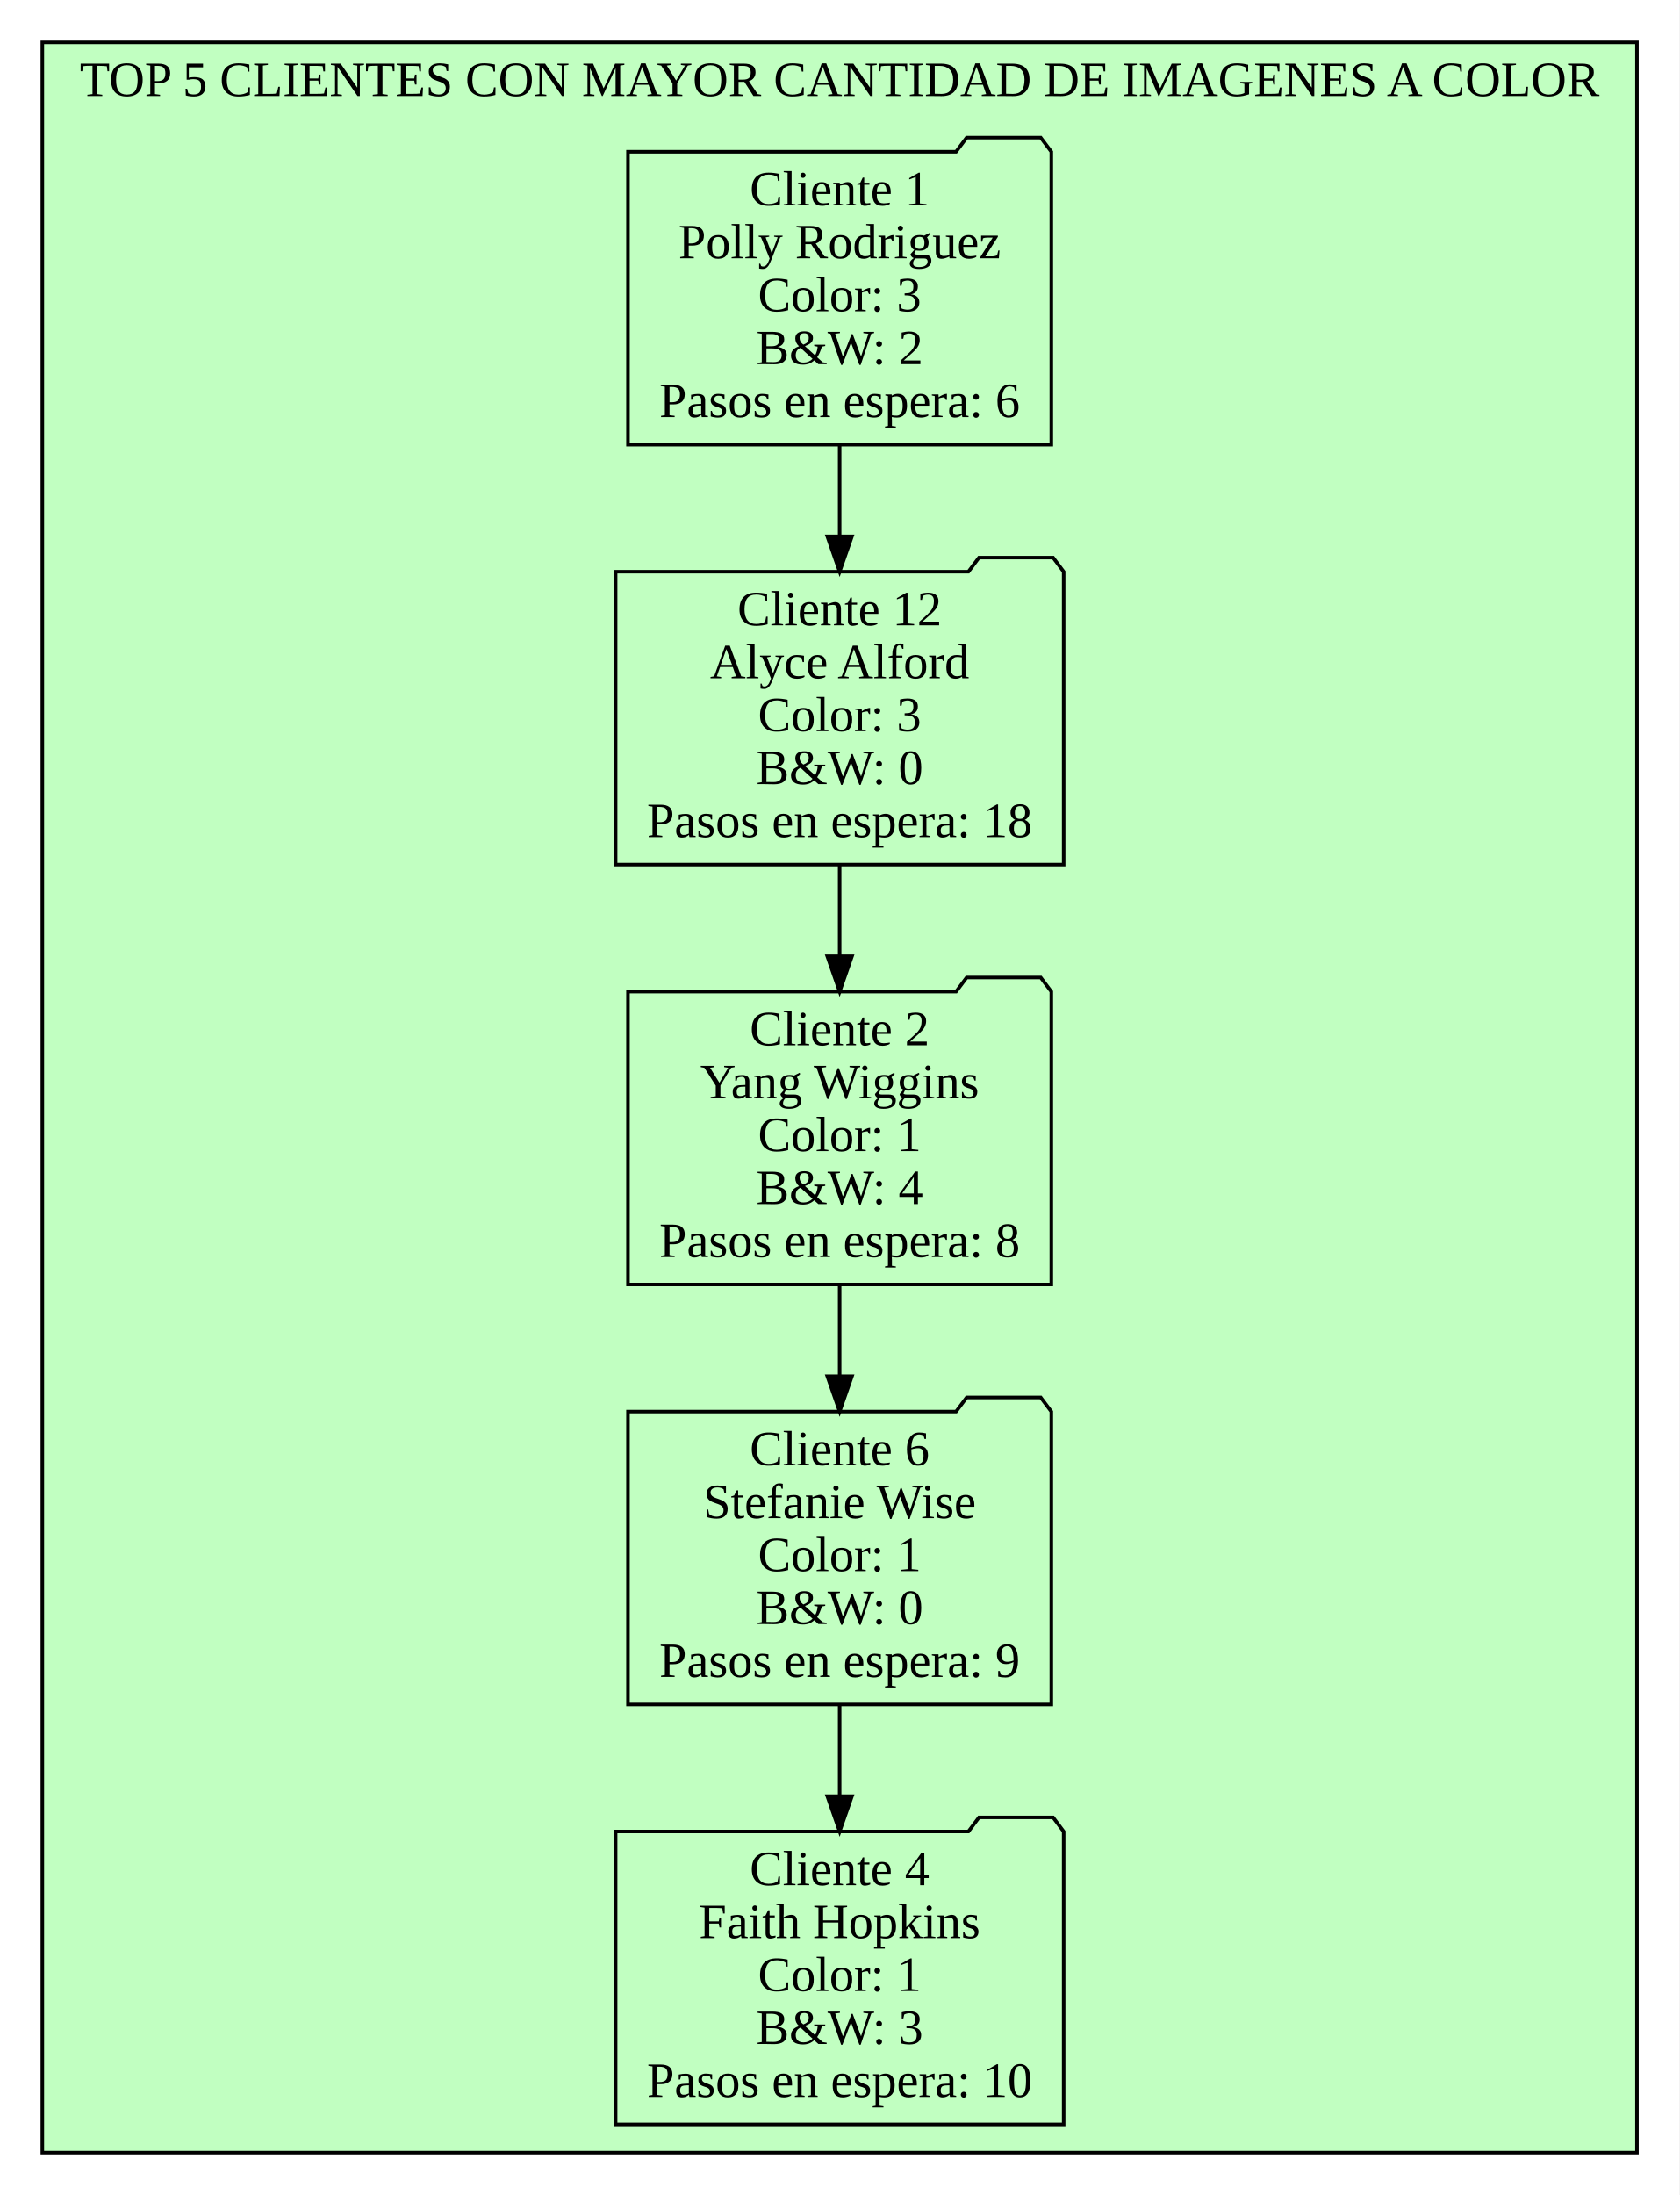
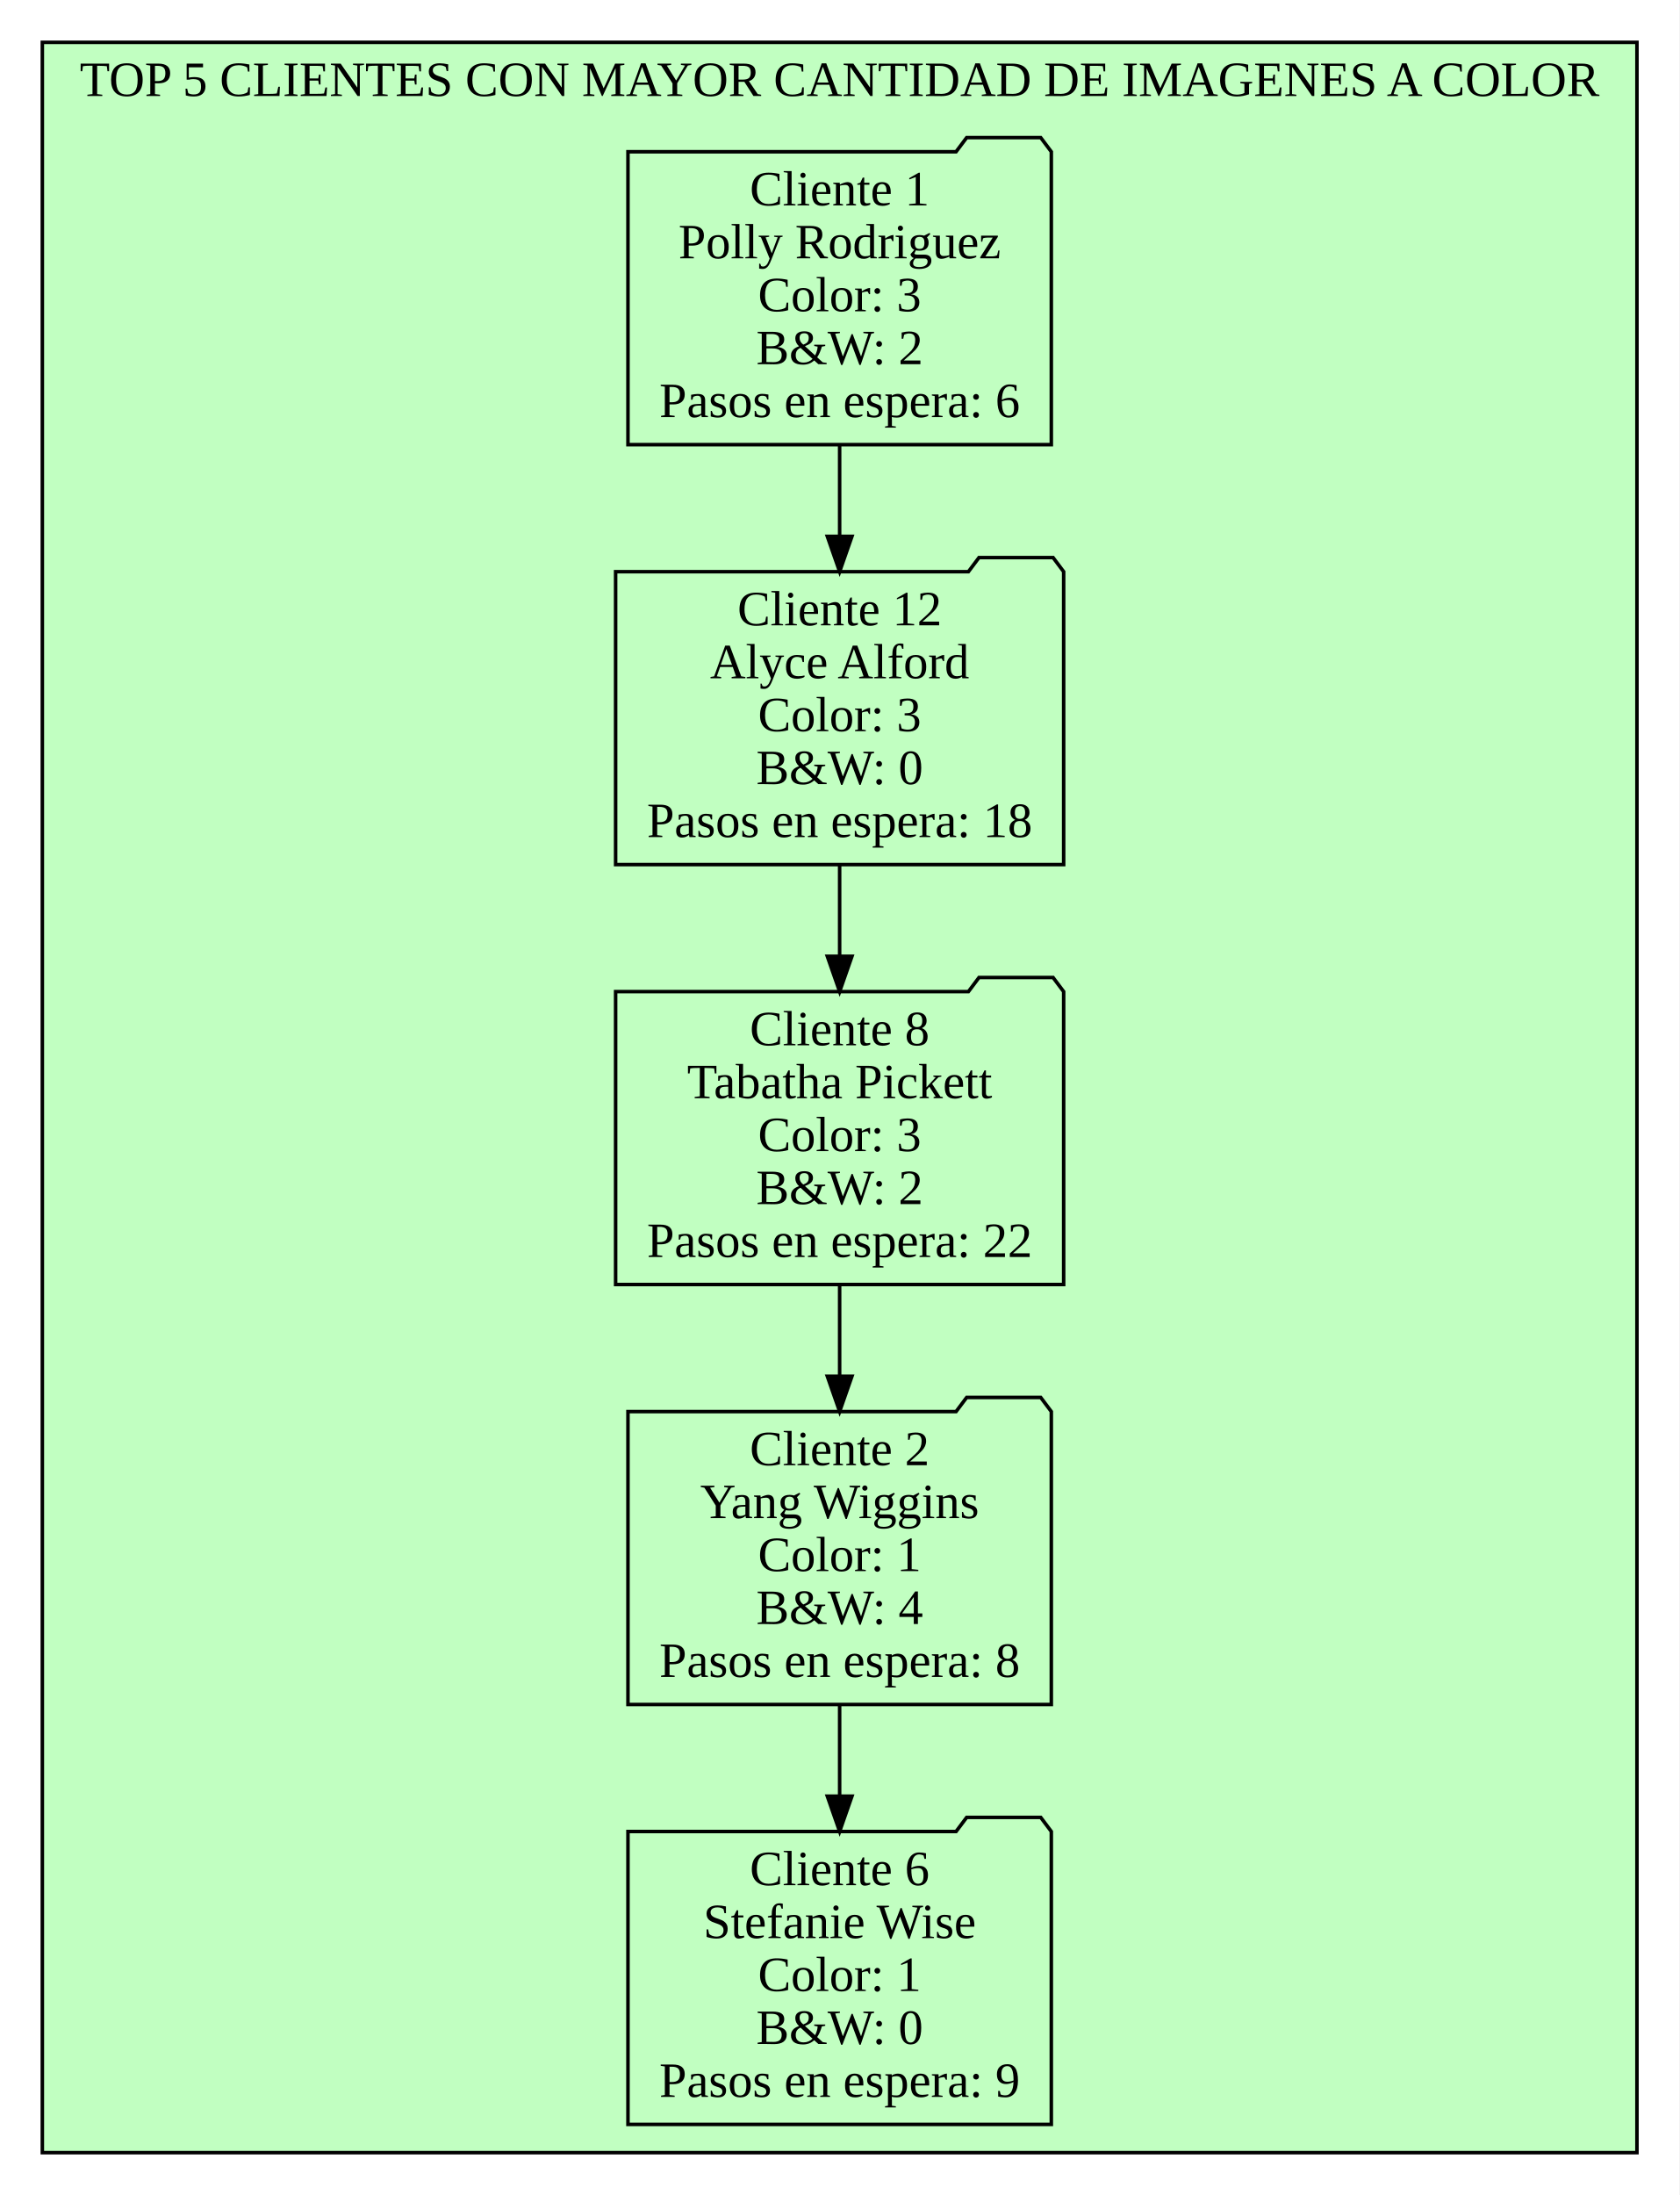
<svg xmlns="http://www.w3.org/2000/svg" width="476pt" height="622pt" viewBox="0.00 0.00 476.00 622.00">
  <g id="graph0" class="graph" transform="scale(1 1) rotate(0) translate(4 618)">
    <polygon fill="white" stroke="transparent" points="-4,4 -4,-618 472,-618 472,4 -4,4" />
    <g id="clust1" class="cluster">
      <polygon fill="#c1ffc1" stroke="black" points="8,-8 8,-606 460,-606 460,-8 8,-8" />
      <text text-anchor="middle" x="234" y="-590.8" font-family="Times New Roman,serif" font-size="14.00">TOP 5 CLIENTES CON MAYOR CANTIDAD DE IMAGENES A COLOR</text>
    </g>
    <g id="node1" class="node">
      <polygon fill="none" stroke="black" points="294,-575 291,-579 270,-579 267,-575 174,-575 174,-492 294,-492 294,-575" />
      <text text-anchor="middle" x="234" y="-559.8" font-family="Times New Roman,serif" font-size="14.00">Cliente 1</text>
      <text text-anchor="middle" x="234" y="-544.8" font-family="Times New Roman,serif" font-size="14.00">Polly Rodriguez </text>
      <text text-anchor="middle" x="234" y="-529.8" font-family="Times New Roman,serif" font-size="14.00"> Color: 3</text>
      <text text-anchor="middle" x="234" y="-514.8" font-family="Times New Roman,serif" font-size="14.00"> B&amp;W: 2</text>
      <text text-anchor="middle" x="234" y="-499.8" font-family="Times New Roman,serif" font-size="14.00">Pasos en espera: 6</text>
    </g>
    <g id="node2" class="node">
      <polygon fill="none" stroke="black" points="297.5,-456 294.5,-460 273.5,-460 270.5,-456 170.5,-456 170.5,-373 297.5,-373 297.5,-456" />
      <text text-anchor="middle" x="234" y="-440.8" font-family="Times New Roman,serif" font-size="14.00">Cliente 12</text>
      <text text-anchor="middle" x="234" y="-425.8" font-family="Times New Roman,serif" font-size="14.00">Alyce Alford </text>
      <text text-anchor="middle" x="234" y="-410.8" font-family="Times New Roman,serif" font-size="14.00"> Color: 3</text>
      <text text-anchor="middle" x="234" y="-395.8" font-family="Times New Roman,serif" font-size="14.00"> B&amp;W: 0</text>
      <text text-anchor="middle" x="234" y="-380.8" font-family="Times New Roman,serif" font-size="14.00">Pasos en espera: 18</text>
    </g>
    <g id="edge1" class="edge">
      <path fill="none" stroke="black" d="M234,-491.91C234,-483.65 234,-474.86 234,-466.3" />
      <polygon fill="black" stroke="black" points="237.5,-466.02 234,-456.02 230.5,-466.02 237.5,-466.02" />
    </g>
    <g id="node3" class="node">
-       <polygon fill="none" stroke="black" points="294,-337 291,-341 270,-341 267,-337 174,-337 174,-254 294,-254 294,-337" />
-       <text text-anchor="middle" x="234" y="-321.8" font-family="Times New Roman,serif" font-size="14.00">Cliente 2</text>
-       <text text-anchor="middle" x="234" y="-306.8" font-family="Times New Roman,serif" font-size="14.00">Yang Wiggins </text>
-       <text text-anchor="middle" x="234" y="-291.8" font-family="Times New Roman,serif" font-size="14.00"> Color: 1</text>
-       <text text-anchor="middle" x="234" y="-276.8" font-family="Times New Roman,serif" font-size="14.00"> B&amp;W: 4</text>
-       <text text-anchor="middle" x="234" y="-261.8" font-family="Times New Roman,serif" font-size="14.00">Pasos en espera: 8</text>
+       <polygon fill="none" stroke="black" points="297.5,-337 294.5,-341 273.5,-341 270.5,-337 170.5,-337 170.5,-254 297.5,-254 297.5,-337" />
+       <text text-anchor="middle" x="234" y="-321.8" font-family="Times New Roman,serif" font-size="14.00">Cliente 8</text>
+       <text text-anchor="middle" x="234" y="-306.8" font-family="Times New Roman,serif" font-size="14.00">Tabatha Pickett </text>
+       <text text-anchor="middle" x="234" y="-291.8" font-family="Times New Roman,serif" font-size="14.00"> Color: 3</text>
+       <text text-anchor="middle" x="234" y="-276.8" font-family="Times New Roman,serif" font-size="14.00"> B&amp;W: 2</text>
+       <text text-anchor="middle" x="234" y="-261.8" font-family="Times New Roman,serif" font-size="14.00">Pasos en espera: 22</text>
    </g>
    <g id="edge2" class="edge">
      <path fill="none" stroke="black" d="M234,-372.91C234,-364.65 234,-355.86 234,-347.3" />
      <polygon fill="black" stroke="black" points="237.5,-347.02 234,-337.02 230.5,-347.02 237.5,-347.02" />
    </g>
    <g id="node4" class="node">
      <polygon fill="none" stroke="black" points="294,-218 291,-222 270,-222 267,-218 174,-218 174,-135 294,-135 294,-218" />
-       <text text-anchor="middle" x="234" y="-202.8" font-family="Times New Roman,serif" font-size="14.00">Cliente 6</text>
-       <text text-anchor="middle" x="234" y="-187.8" font-family="Times New Roman,serif" font-size="14.00">Stefanie Wise </text>
+       <text text-anchor="middle" x="234" y="-202.8" font-family="Times New Roman,serif" font-size="14.00">Cliente 2</text>
+       <text text-anchor="middle" x="234" y="-187.8" font-family="Times New Roman,serif" font-size="14.00">Yang Wiggins </text>
      <text text-anchor="middle" x="234" y="-172.8" font-family="Times New Roman,serif" font-size="14.00"> Color: 1</text>
-       <text text-anchor="middle" x="234" y="-157.8" font-family="Times New Roman,serif" font-size="14.00"> B&amp;W: 0</text>
-       <text text-anchor="middle" x="234" y="-142.8" font-family="Times New Roman,serif" font-size="14.00">Pasos en espera: 9</text>
+       <text text-anchor="middle" x="234" y="-157.8" font-family="Times New Roman,serif" font-size="14.00"> B&amp;W: 4</text>
+       <text text-anchor="middle" x="234" y="-142.8" font-family="Times New Roman,serif" font-size="14.00">Pasos en espera: 8</text>
    </g>
    <g id="edge3" class="edge">
      <path fill="none" stroke="black" d="M234,-253.91C234,-245.65 234,-236.86 234,-228.3" />
      <polygon fill="black" stroke="black" points="237.5,-228.02 234,-218.02 230.5,-228.02 237.5,-228.02" />
    </g>
    <g id="node5" class="node">
-       <polygon fill="none" stroke="black" points="297.5,-99 294.5,-103 273.5,-103 270.5,-99 170.5,-99 170.5,-16 297.5,-16 297.5,-99" />
-       <text text-anchor="middle" x="234" y="-83.8" font-family="Times New Roman,serif" font-size="14.00">Cliente 4</text>
-       <text text-anchor="middle" x="234" y="-68.8" font-family="Times New Roman,serif" font-size="14.00">Faith Hopkins </text>
+       <polygon fill="none" stroke="black" points="294,-99 291,-103 270,-103 267,-99 174,-99 174,-16 294,-16 294,-99" />
+       <text text-anchor="middle" x="234" y="-83.8" font-family="Times New Roman,serif" font-size="14.00">Cliente 6</text>
+       <text text-anchor="middle" x="234" y="-68.8" font-family="Times New Roman,serif" font-size="14.00">Stefanie Wise </text>
      <text text-anchor="middle" x="234" y="-53.8" font-family="Times New Roman,serif" font-size="14.00"> Color: 1</text>
-       <text text-anchor="middle" x="234" y="-38.8" font-family="Times New Roman,serif" font-size="14.00"> B&amp;W: 3</text>
-       <text text-anchor="middle" x="234" y="-23.8" font-family="Times New Roman,serif" font-size="14.00">Pasos en espera: 10</text>
+       <text text-anchor="middle" x="234" y="-38.8" font-family="Times New Roman,serif" font-size="14.00"> B&amp;W: 0</text>
+       <text text-anchor="middle" x="234" y="-23.8" font-family="Times New Roman,serif" font-size="14.00">Pasos en espera: 9</text>
    </g>
    <g id="edge4" class="edge">
      <path fill="none" stroke="black" d="M234,-134.91C234,-126.65 234,-117.86 234,-109.3" />
      <polygon fill="black" stroke="black" points="237.5,-109.02 234,-99.02 230.5,-109.02 237.5,-109.02" />
    </g>
  </g>
</svg>
